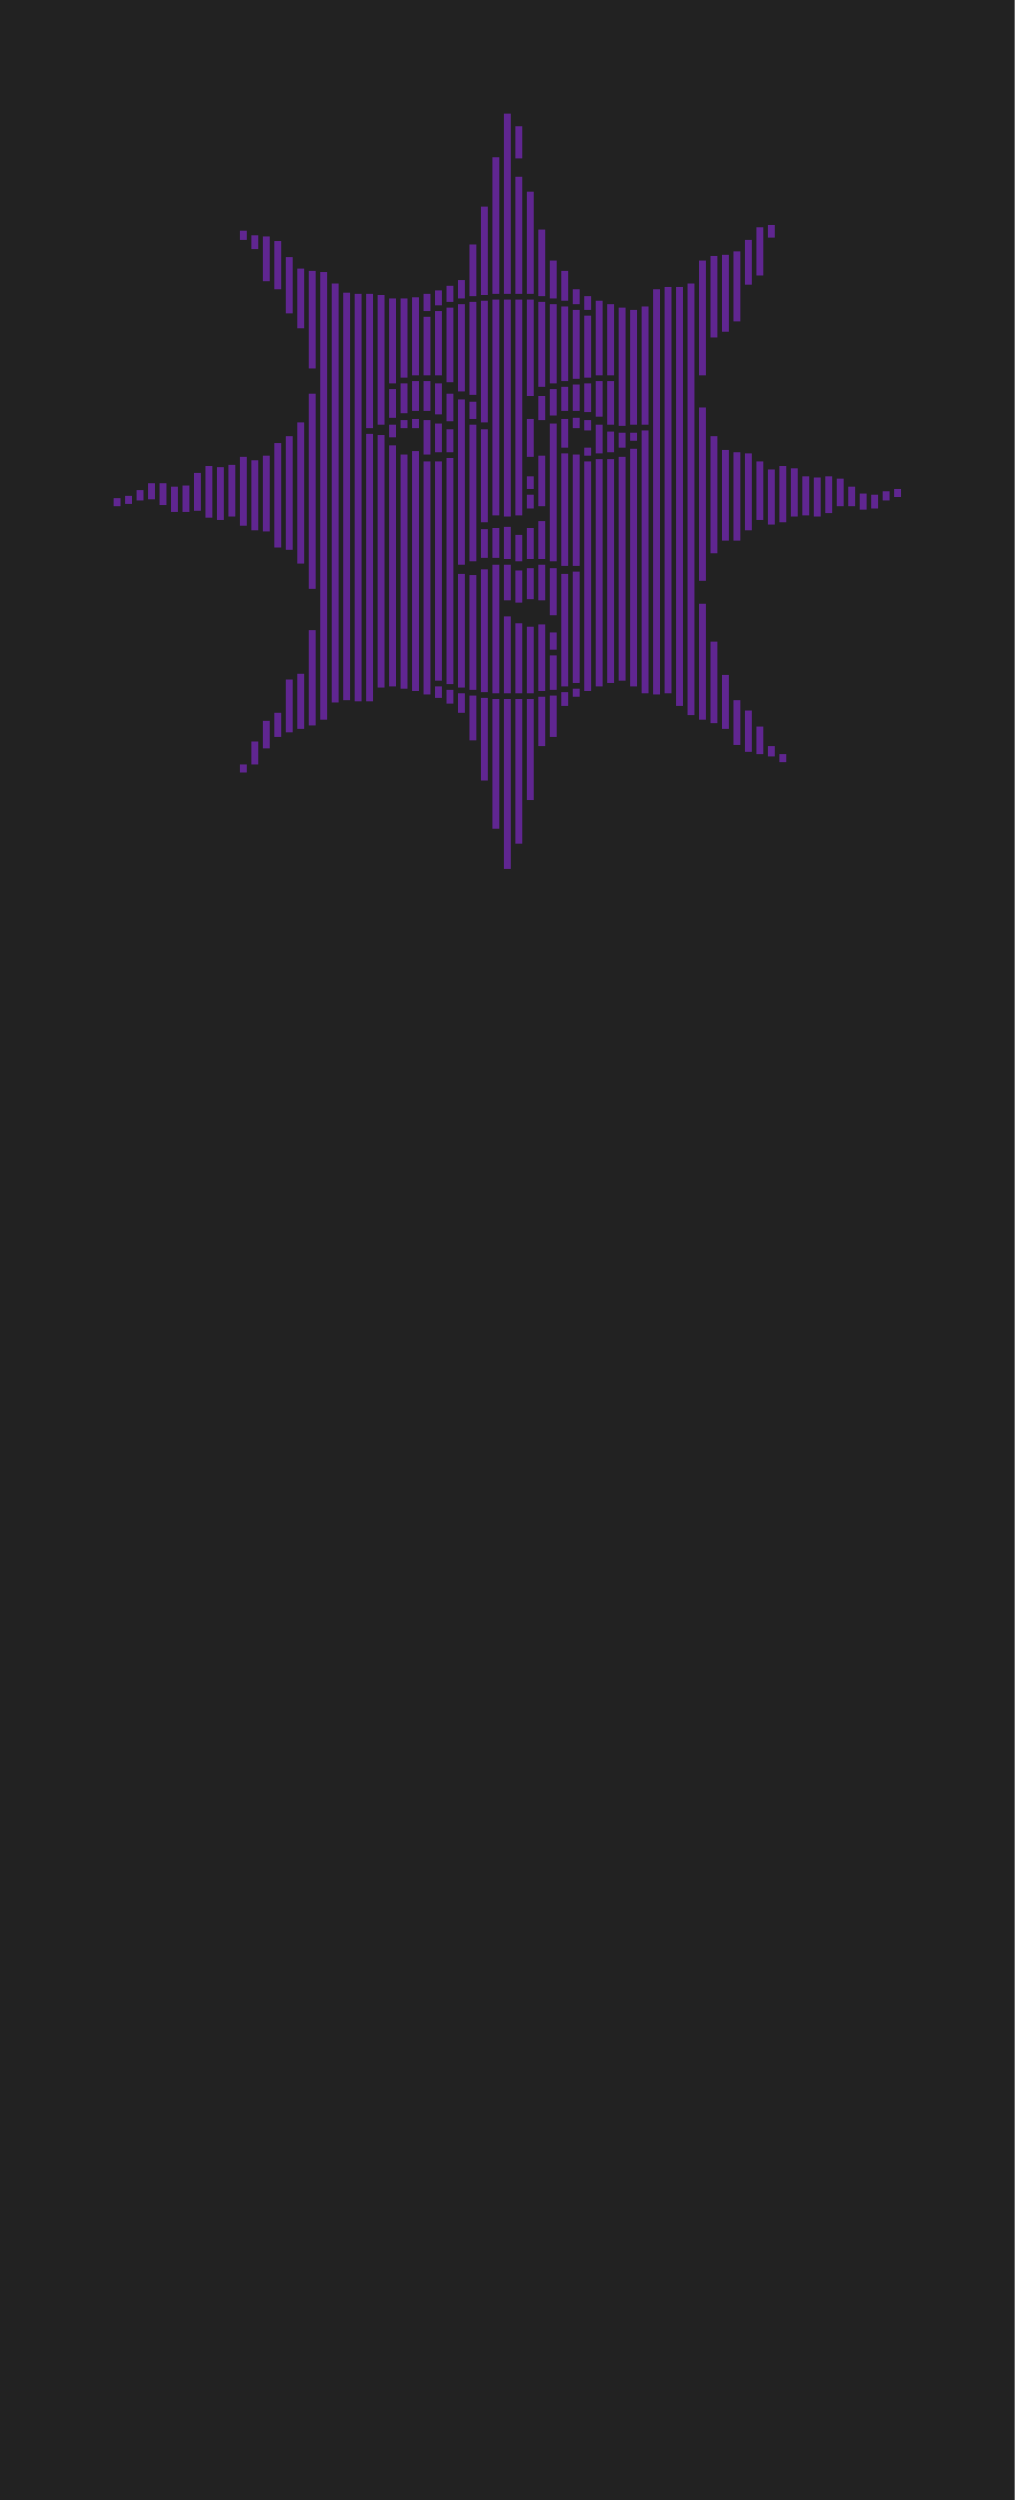
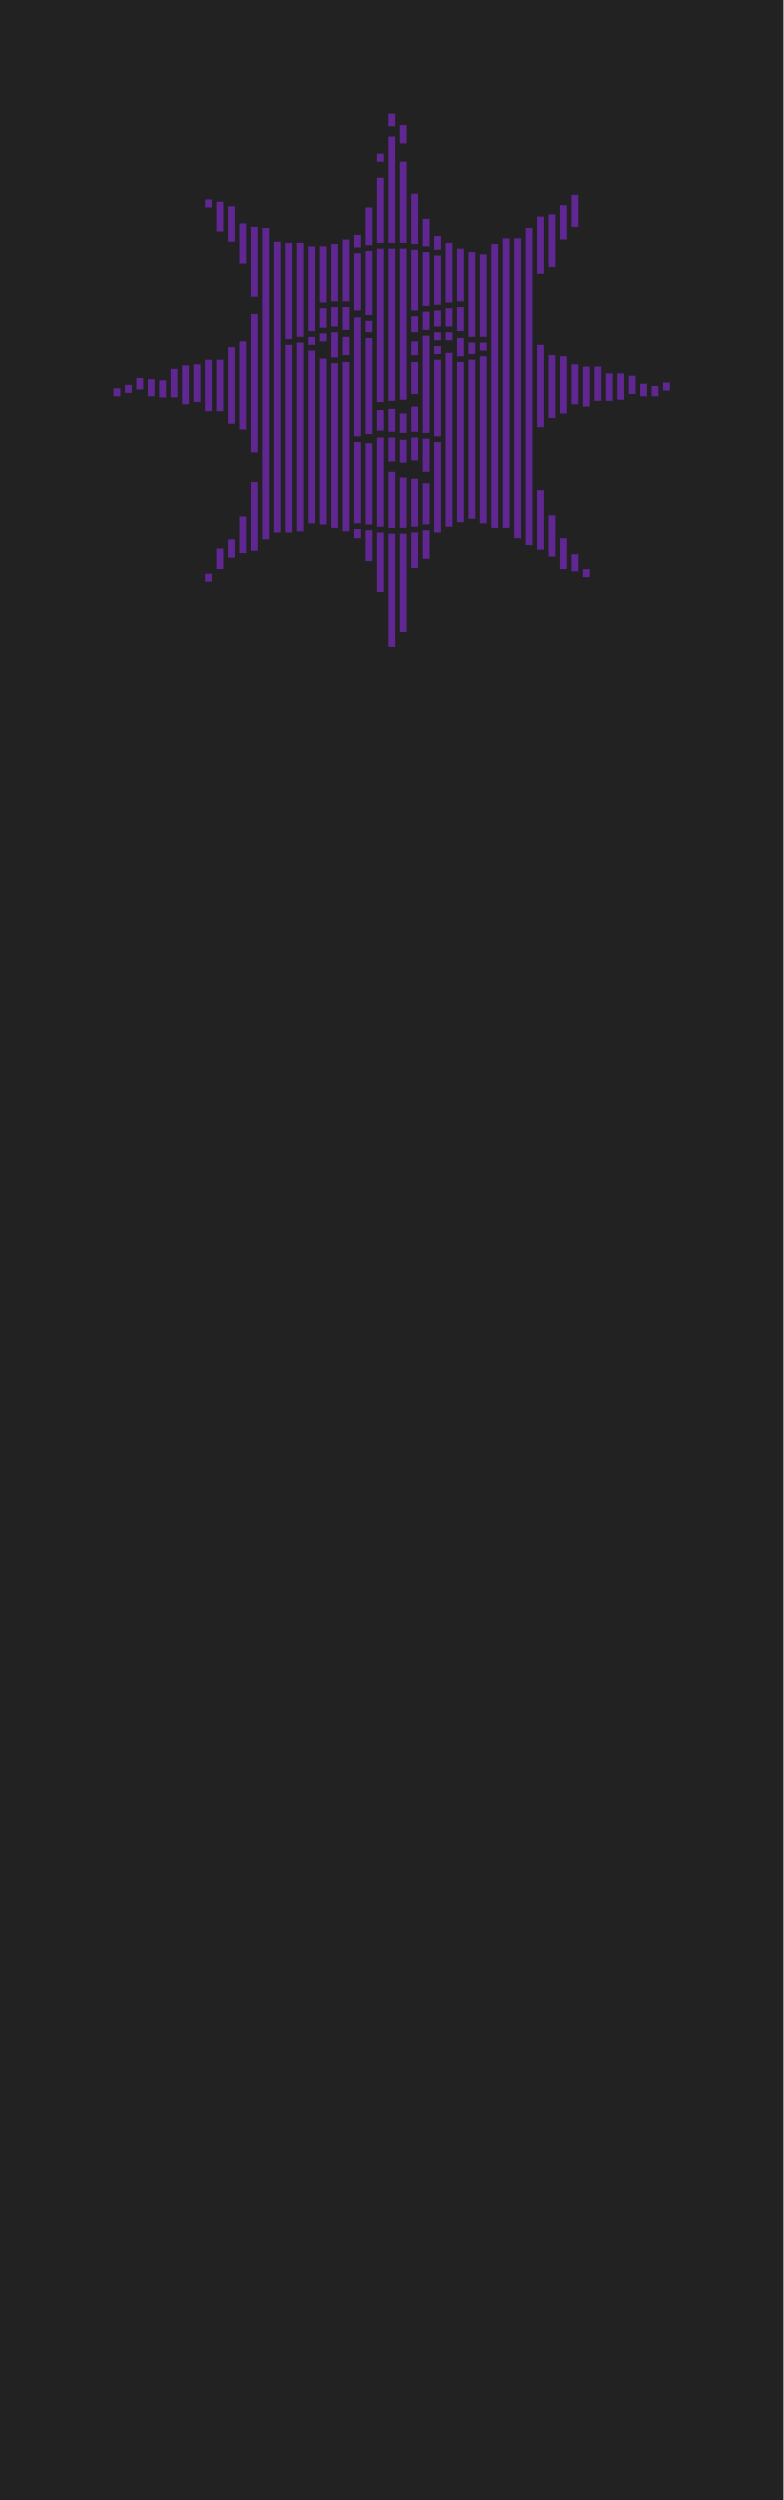
- <svg xmlns="http://www.w3.org/2000/svg" width="4420015.0" height="10890165.0" viewBox="-495007.5 -10405007.5 4420015.0 10890165.0">
+ <svg xmlns="http://www.w3.org/2000/svg" width="3423015.0" height="10923165.0" viewBox="-496507.5 -10436507.5 3423015.0 10923165.0">
  <defs>
    <style type="text/css">
.l74d0 {stroke: rgb(158, 42, 255); fill: rgb(158, 42, 255); fill-opacity: 0.5;}
</style>
  </defs>
-   <rect x="-495007.5" y="-10405007.5" width="4420015.0" height="10890165.0" fill="#222" stroke="none" />
+   <rect x="-496507.5" y="-10436507.5" width="3423015.0" height="10923165.0" fill="#222" stroke="none" />
  <g id="AL_AP_artwork_test" transform="scale(1 -1)">
    <polygon class="l74d0" points="2050.0,9850.0 2080.0,9850.0 2080.0,9880.0 2050.0,9880.0" />
    <polygon class="l74d0" points="2000.0,9850.0 2030.0,9850.0 2030.0,9880.0 2000.0,9880.0" />
    <polygon class="l74d0" points="1950.0,9850.0 1980.0,9850.0 1980.0,9880.0 1950.0,9880.0" />
    <polygon class="l74d0" points="1900.0,9850.0 1930.0,9850.0 1930.0,9880.0 1900.0,9880.0" />
    <polygon class="l74d0" points="1850.0,9850.0 1880.0,9850.0 1880.0,9880.0 1850.0,9880.0" />
    <polygon class="l74d0" points="1800.0,9850.0 1830.0,9850.0 1830.0,9880.0 1800.0,9880.0" />
    <polygon class="l74d0" points="1750.0,9850.0 1780.0,9850.0 1780.0,9880.0 1750.0,9880.0" />
    <polygon class="l74d0" points="1700.0,9850.0 1730.0,9850.0 1730.0,9880.0 1700.0,9880.0" />
    <polygon class="l74d0" points="1650.0,9850.0 1680.0,9850.0 1680.0,9880.0 1650.0,9880.0" />
    <polygon class="l74d0" points="1600.0,9850.0 1630.0,9850.0 1630.0,9880.0 1600.0,9880.0" />
    <polygon class="l74d0" points="1550.0,9850.0 1580.0,9850.0 1580.0,9880.0 1550.0,9880.0" />
    <polygon class="l74d0" points="1500.0,9850.0 1530.0,9850.0 1530.0,9880.0 1500.0,9880.0" />
    <polygon class="l74d0" points="1450.0,9850.0 1480.0,9850.0 1480.0,9880.0 1450.0,9880.0" />
    <polygon class="l74d0" points="1400.0,9850.0 1430.0,9850.0 1430.0,9880.0 1400.0,9880.0" />
    <polygon class="l74d0" points="1350.0,9850.0 1380.0,9850.0 1380.0,9880.0 1350.0,9880.0" />
    <polygon class="l74d0" points="1300.0,9850.0 1330.0,9850.0 1330.0,9880.0 1300.0,9880.0" />
    <polygon class="l74d0" points="1250.0,9850.0 1280.0,9850.0 1280.0,9880.0 1250.0,9880.0" />
    <polygon class="l74d0" points="1200.0,9850.0 1230.0,9850.0 1230.0,9880.0 1200.0,9880.0" />
    <polygon class="l74d0" points="1750.0,9900.0 1780.0,9900.0 1780.0,9930.0 1750.0,9930.0" />
    <polygon class="l74d0" points="1800.0,9900.0 1830.0,9900.0 1830.0,9930.0 1800.0,9930.0" />
    <polygon class="l74d0" points="1850.0,9900.0 1880.0,9900.0 1880.0,9930.0 1850.0,9930.0" />
    <polygon class="l74d0" points="1900.0,9900.0 1930.0,9900.0 1930.0,9930.0 1900.0,9930.0" />
    <polygon class="l74d0" points="1950.0,9900.0 1980.0,9900.0 1980.0,9930.0 1950.0,9930.0" />
    <polygon class="l74d0" points="2000.0,9900.0 2030.0,9900.0 2030.0,9930.0 2000.0,9930.0" />
    <polygon class="l74d0" points="2050.0,9900.0 2080.0,9900.0 2080.0,9930.0 2050.0,9930.0" />
    <polygon class="l74d0" points="2100.0,9900.0 2130.0,9900.0 2130.0,9930.0 2100.0,9930.0" />
    <polygon class="l74d0" points="2150.0,9900.0 2180.0,9900.0 2180.0,9930.0 2150.0,9930.0" />
    <polygon class="l74d0" points="2200.0,9900.0 2230.0,9900.0 2230.0,9930.0 2200.0,9930.0" />
    <polygon class="l74d0" points="1700.0,9900.0 1730.0,9900.0 1730.0,9930.0 1700.0,9930.0" />
    <polygon class="l74d0" points="1650.0,9900.0 1680.0,9900.0 1680.0,9930.0 1650.0,9930.0" />
    <polygon class="l74d0" points="1600.0,9900.0 1630.0,9900.0 1630.0,9930.0 1600.0,9930.0" />
    <polygon class="l74d0" points="1550.0,9900.0 1580.0,9900.0 1580.0,9930.0 1550.0,9930.0" />
    <polygon class="l74d0" points="1500.0,9900.0 1530.0,9900.0 1530.0,9930.0 1500.0,9930.0" />
    <polygon class="l74d0" points="1450.0,9900.0 1480.0,9900.0 1480.0,9930.0 1450.0,9930.0" />
    <polygon class="l74d0" points="1400.0,9900.0 1430.0,9900.0 1430.0,9930.0 1400.0,9930.0" />
    <polygon class="l74d0" points="1350.0,9900.0 1380.0,9900.0 1380.0,9930.0 1350.0,9930.0" />
    <polygon class="l74d0" points="1300.0,9900.0 1330.0,9900.0 1330.0,9930.0 1300.0,9930.0" />
    <polygon class="l74d0" points="1250.0,9900.0 1280.0,9900.0 1280.0,9930.0 1250.0,9930.0" />
    <polygon class="l74d0" points="1200.0,9900.0 1230.0,9900.0 1230.0,9930.0 1200.0,9930.0" />
-     <polygon class="l74d0" points="0.0,8235000.0 0.0,8200000.0 30000.0,8200000.0 30000.0,8235000.0" />
-     <polygon class="l74d0" points="50000.0,8245000.0 50000.0,8210000.0 80000.0,8210000.0 80000.0,8245000.0" />
-     <polygon class="l74d0" points="100000.0,8270000.0 100000.0,8225000.0 130000.0,8225000.0 130000.0,8270000.0" />
-     <polygon class="l74d0" points="150000.0,8300000.0 150000.0,8230000.0 180000.0,8230000.0 180000.0,8300000.0" />
-     <polygon class="l74d0" points="200000.0,8300000.0 200000.0,8205000.0 230000.0,8205000.0 230000.0,8300000.0" />
-     <polygon class="l74d0" points="250000.0,8285000.0 250000.0,8175000.0 280000.0,8175000.0 280000.0,8285000.0" />
-     <polygon class="l74d0" points="300000.0,8290000.0 300000.0,8175000.0 330000.0,8175000.0 330000.0,8290000.0" />
-     <polygon class="l74d0" points="350000.0,8345000.0 350000.0,8180000.0 380000.0,8180000.0 380000.0,8345000.0" />
-     <polygon class="l74d0" points="400000.0,8375000.0 400000.0,8150000.0 430000.0,8150000.0 430000.0,8375000.0" />
-     <polygon class="l74d0" points="450000.0,8370000.0 450000.0,8140000.0 480000.0,8140000.0 480000.0,8370000.0" />
-     <polygon class="l74d0" points="500000.0,8380000.0 500000.0,8155000.0 530000.0,8155000.0 530000.0,8380000.0" />
-     <polygon class="l74d0" points="550000.0,9400000.0 550000.0,9360000.0 580000.0,9360000.0 580000.0,9400000.0" />
-     <polygon class="l74d0" points="550000.0,8415000.0 550000.0,8115000.0 580000.0,8115000.0 580000.0,8415000.0" />
-     <polygon class="l74d0" points="550000.0,7075000.0 550000.0,7040000.0 580000.0,7040000.0 580000.0,7075000.0" />
-     <polygon class="l74d0" points="600000.0,9380000.0 600000.0,9320000.0 630000.0,9320000.0 630000.0,9380000.0" />
-     <polygon class="l74d0" points="600000.0,8400000.0 600000.0,8095000.0 630000.0,8095000.0 630000.0,8400000.0" />
-     <polygon class="l74d0" points="600000.0,7175000.0 600000.0,7075000.0 630000.0,7075000.0 630000.0,7175000.0" />
-     <polygon class="l74d0" points="650000.0,9375000.0 650000.0,9180000.0 680000.0,9180000.0 680000.0,9375000.0" />
-     <polygon class="l74d0" points="650000.0,8420000.0 650000.0,8090000.0 680000.0,8090000.0 680000.0,8420000.0" />
-     <polygon class="l74d0" points="650000.0,7265000.0 650000.0,7145000.0 680000.0,7145000.0 680000.0,7265000.0" />
-     <polygon class="l74d0" points="700000.0,9355000.0 700000.0,9145000.0 730000.0,9145000.0 730000.0,9355000.0" />
-     <polygon class="l74d0" points="700000.0,8475000.0 700000.0,8020000.0 730000.0,8020000.0 730000.0,8475000.0" />
-     <polygon class="l74d0" points="700000.0,7300000.0 700000.0,7195000.0 730000.0,7195000.0 730000.0,7300000.0" />
-     <polygon class="l74d0" points="750000.0,9285000.0 750000.0,9040000.0 780000.0,9040000.0 780000.0,9285000.0" />
-     <polygon class="l74d0" points="750000.0,8505000.0 750000.0,8010000.0 780000.0,8010000.0 780000.0,8505000.0" />
-     <polygon class="l74d0" points="750000.0,7445000.0 750000.0,7215000.0 780000.0,7215000.0 780000.0,7445000.0" />
-     <polygon class="l74d0" points="800000.0,9235000.0 800000.0,8975000.0 830000.0,8975000.0 830000.0,9235000.0" />
-     <polygon class="l74d0" points="800000.0,8565000.0 800000.0,7950000.0 830000.0,7950000.0 830000.0,8565000.0" />
-     <polygon class="l74d0" points="800000.0,7470000.0 800000.0,7230000.0 830000.0,7230000.0 830000.0,7470000.0" />
-     <polygon class="l74d0" points="850000.0,9225000.0 850000.0,8800000.0 880000.0,8800000.0 880000.0,9225000.0" />
-     <polygon class="l74d0" points="850000.0,8690000.0 850000.0,7840000.0 880000.0,7840000.0 880000.0,8690000.0" />
-     <polygon class="l74d0" points="850000.0,7660000.0 850000.0,7245000.0 880000.0,7245000.0 880000.0,7660000.0" />
-     <polygon class="l74d0" points="900000.0,9220000.0 900000.0,7270000.0 930000.0,7270000.0 930000.0,9220000.0" />
-     <polygon class="l74d0" points="950000.0,9170000.0 950000.0,7345000.0 980000.0,7345000.0 980000.0,9170000.0" />
-     <polygon class="l74d0" points="1000000.0,9130000.0 1000000.0,7355000.0 1030000.0,7355000.0 1030000.0,9130000.0" />
-     <polygon class="l74d0" points="1050000.0,9125000.0 1050000.0,7350000.0 1080000.0,7350000.0 1080000.0,9125000.0" />
-     <polygon class="l74d0" points="1100000.0,9125000.0 1100000.0,8540000.0 1130000.0,8540000.0 1130000.0,9125000.0" />
-     <polygon class="l74d0" points="1100000.0,8515000.0 1100000.0,7350000.0 1130000.0,7350000.0 1130000.0,8515000.0" />
-     <polygon class="l74d0" points="1150000.0,9120000.0 1150000.0,8555000.0 1180000.0,8555000.0 1180000.0,9120000.0" />
-     <polygon class="l74d0" points="1150000.0,8510000.0 1150000.0,7410000.0 1180000.0,7410000.0 1180000.0,8510000.0" />
-     <polygon class="l74d0" points="1200000.0,9105000.0 1200000.0,8735000.0 1230000.0,8735000.0 1230000.0,9105000.0" />
-     <polygon class="l74d0" points="1200000.0,8710000.0 1200000.0,8585000.0 1230000.0,8585000.0 1230000.0,8710000.0" />
-     <polygon class="l74d0" points="1200000.0,8555000.0 1200000.0,8500000.0 1230000.0,8500000.0 1230000.0,8555000.0" />
-     <polygon class="l74d0" points="1200000.0,8465000.0 1200000.0,7415000.0 1230000.0,7415000.0 1230000.0,8465000.0" />
-     <polygon class="l74d0" points="1250000.0,9105000.0 1250000.0,8760000.0 1280000.0,8760000.0 1280000.0,9105000.0" />
-     <polygon class="l74d0" points="1250000.0,8735000.0 1250000.0,8605000.0 1280000.0,8605000.0 1280000.0,8735000.0" />
-     <polygon class="l74d0" points="1250000.0,8575000.0 1250000.0,8540000.0 1280000.0,8540000.0 1280000.0,8575000.0" />
-     <polygon class="l74d0" points="1250000.0,8425000.0 1250000.0,7405000.0 1280000.0,7405000.0 1280000.0,8425000.0" />
-     <polygon class="l74d0" points="1300000.0,9110000.0 1300000.0,8770000.0 1330000.0,8770000.0 1330000.0,9110000.0" />
-     <polygon class="l74d0" points="1300000.0,8745000.0 1300000.0,8615000.0 1330000.0,8615000.0 1330000.0,8745000.0" />
-     <polygon class="l74d0" points="1300000.0,8580000.0 1300000.0,8540000.0 1330000.0,8540000.0 1330000.0,8580000.0" />
-     <polygon class="l74d0" points="1300000.0,8440000.0 1300000.0,7395000.0 1330000.0,7395000.0 1330000.0,8440000.0" />
-     <polygon class="l74d0" points="1350000.0,9125000.0 1350000.0,9050000.0 1380000.0,9050000.0 1380000.0,9125000.0" />
-     <polygon class="l74d0" points="1350000.0,9025000.0 1350000.0,8770000.0 1380000.0,8770000.0 1380000.0,9025000.0" />
-     <polygon class="l74d0" points="1350000.0,8745000.0 1350000.0,8615000.0 1380000.0,8615000.0 1380000.0,8745000.0" />
-     <polygon class="l74d0" points="1350000.0,8575000.0 1350000.0,8425000.0 1380000.0,8425000.0 1380000.0,8575000.0" />
-     <polygon class="l74d0" points="1350000.0,8395000.0 1350000.0,7380000.0 1380000.0,7380000.0 1380000.0,8395000.0" />
-     <polygon class="l74d0" points="1400000.0,9140000.0 1400000.0,9075000.0 1430000.0,9075000.0 1430000.0,9140000.0" />
-     <polygon class="l74d0" points="1400000.0,9050000.0 1400000.0,8770000.0 1430000.0,8770000.0 1430000.0,9050000.0" />
-     <polygon class="l74d0" points="1400000.0,8735000.0 1400000.0,8600000.0 1430000.0,8600000.0 1430000.0,8735000.0" />
-     <polygon class="l74d0" points="1400000.0,8560000.0 1400000.0,8435000.0 1430000.0,8435000.0 1430000.0,8560000.0" />
-     <polygon class="l74d0" points="1400000.0,8395000.0 1400000.0,7440000.0 1430000.0,7440000.0 1430000.0,8395000.0" />
-     <polygon class="l74d0" points="1400000.0,7415000.0 1400000.0,7365000.0 1430000.0,7365000.0 1430000.0,7415000.0" />
-     <polygon class="l74d0" points="1450000.0,9160000.0 1450000.0,9090000.0 1480000.0,9090000.0 1480000.0,9160000.0" />
-     <polygon class="l74d0" points="1450000.0,9065000.0 1450000.0,8740000.0 1480000.0,8740000.0 1480000.0,9065000.0" />
-     <polygon class="l74d0" points="1450000.0,8690000.0 1450000.0,8570000.0 1480000.0,8570000.0 1480000.0,8690000.0" />
-     <polygon class="l74d0" points="1450000.0,8535000.0 1450000.0,8435000.0 1480000.0,8435000.0 1480000.0,8535000.0" />
-     <polygon class="l74d0" points="1450000.0,8410000.0 1450000.0,7425000.0 1480000.0,7425000.0 1480000.0,8410000.0" />
-     <polygon class="l74d0" points="1450000.0,7400000.0 1450000.0,7340000.0 1480000.0,7340000.0 1480000.0,7400000.0" />
-     <polygon class="l74d0" points="1500000.0,9185000.0 1500000.0,9105000.0 1530000.0,9105000.0 1530000.0,9185000.0" />
-     <polygon class="l74d0" points="1500000.0,9080000.0 1500000.0,8700000.0 1530000.0,8700000.0 1530000.0,9080000.0" />
-     <polygon class="l74d0" points="1500000.0,8665000.0 1500000.0,7945000.0 1530000.0,7945000.0 1530000.0,8665000.0" />
-     <polygon class="l74d0" points="1500000.0,7905000.0 1500000.0,7410000.0 1530000.0,7410000.0 1530000.0,7905000.0" />
-     <polygon class="l74d0" points="1500000.0,7385000.0 1500000.0,7300000.0 1530000.0,7300000.0 1530000.0,7385000.0" />
-     <polygon class="l74d0" points="1550000.0,9340000.0 1550000.0,9115000.0 1580000.0,9115000.0 1580000.0,9340000.0" />
-     <polygon class="l74d0" points="1550000.0,9090000.0 1550000.0,8685000.0 1580000.0,8685000.0 1580000.0,9090000.0" />
-     <polygon class="l74d0" points="1550000.0,8655000.0 1550000.0,8580000.0 1580000.0,8580000.0 1580000.0,8655000.0" />
-     <polygon class="l74d0" points="1550000.0,8555000.0 1550000.0,7960000.0 1580000.0,7960000.0 1580000.0,8555000.0" />
-     <polygon class="l74d0" points="1550000.0,7900000.0 1550000.0,7400000.0 1580000.0,7400000.0 1580000.0,7900000.0" />
-     <polygon class="l74d0" points="1550000.0,7375000.0 1550000.0,7180000.0 1580000.0,7180000.0 1580000.0,7375000.0" />
-     <polygon class="l74d0" points="1600000.0,9505000.0 1600000.0,9120000.0 1630000.0,9120000.0 1630000.0,9505000.0" />
-     <polygon class="l74d0" points="1600000.0,9095000.0 1600000.0,8565000.0 1630000.0,8565000.0 1630000.0,9095000.0" />
-     <polygon class="l74d0" points="1600000.0,8535000.0 1600000.0,8130000.0 1630000.0,8130000.0 1630000.0,8535000.0" />
-     <polygon class="l74d0" points="1600000.0,8100000.0 1600000.0,7975000.0 1630000.0,7975000.0 1630000.0,8100000.0" />
-     <polygon class="l74d0" points="1600000.0,7925000.0 1600000.0,7390000.0 1630000.0,7390000.0 1630000.0,7925000.0" />
-     <polygon class="l74d0" points="1600000.0,7365000.0 1600000.0,7005000.0 1630000.0,7005000.0 1630000.0,7365000.0" />
-     <polygon class="l74d0" points="1650000.0,9720000.0 1650000.0,9125000.0 1680000.0,9125000.0 1680000.0,9720000.0" />
-     <polygon class="l74d0" points="1650000.0,9100000.0 1650000.0,8160000.0 1680000.0,8160000.0 1680000.0,9100000.0" />
-     <polygon class="l74d0" points="1650000.0,8105000.0 1650000.0,7975000.0 1680000.0,7975000.0 1680000.0,8105000.0" />
-     <polygon class="l74d0" points="1650000.0,7945000.0 1650000.0,7385000.0 1680000.0,7385000.0 1680000.0,7945000.0" />
-     <polygon class="l74d0" points="1650000.0,7360000.0 1650000.0,6795000.0 1680000.0,6795000.0 1680000.0,7360000.0" />
-     <polygon class="l74d0" points="1700000.0,9910000.0 1700000.0,9125000.0 1730000.0,9125000.0 1730000.0,9910000.0" />
-     <polygon class="l74d0" points="1700000.0,9100000.0 1700000.0,8155000.0 1730000.0,8155000.0 1730000.0,9100000.0" />
-     <polygon class="l74d0" points="1700000.0,8110000.0 1700000.0,7970000.0 1730000.0,7970000.0 1730000.0,8110000.0" />
-     <polygon class="l74d0" points="1700000.0,7945000.0 1700000.0,7790000.0 1730000.0,7790000.0 1730000.0,7945000.0" />
-     <polygon class="l74d0" points="1700000.0,7720000.0 1700000.0,7385000.0 1730000.0,7385000.0 1730000.0,7720000.0" />
-     <polygon class="l74d0" points="1700000.0,7360000.0 1700000.0,6620000.0 1730000.0,6620000.0 1730000.0,7360000.0" />
-     <polygon class="l74d0" points="1750000.0,9855000.0 1750000.0,9715000.0 1780000.0,9715000.0 1780000.0,9855000.0" />
-     <polygon class="l74d0" points="1750000.0,9635000.0 1750000.0,9125000.0 1780000.0,9125000.0 1780000.0,9635000.0" />
-     <polygon class="l74d0" points="1750000.0,9100000.0 1750000.0,8160000.0 1780000.0,8160000.0 1780000.0,9100000.0" />
-     <polygon class="l74d0" points="1750000.0,8075000.0 1750000.0,7960000.0 1780000.0,7960000.0 1780000.0,8075000.0" />
-     <polygon class="l74d0" points="1750000.0,7920000.0 1750000.0,7780000.0 1780000.0,7780000.0 1780000.0,7920000.0" />
-     <polygon class="l74d0" points="1750000.0,7690000.0 1750000.0,7385000.0 1780000.0,7385000.0 1780000.0,7690000.0" />
-     <polygon class="l74d0" points="1750000.0,7360000.0 1750000.0,6730000.0 1780000.0,6730000.0 1780000.0,7360000.0" />
-     <polygon class="l74d0" points="1800000.0,9570000.0 1800000.0,9125000.0 1830000.0,9125000.0 1830000.0,9570000.0" />
-     <polygon class="l74d0" points="1800000.0,9100000.0 1800000.0,8680000.0 1830000.0,8680000.0 1830000.0,9100000.0" />
-     <polygon class="l74d0" points="1800000.0,8580000.0 1800000.0,8415000.0 1830000.0,8415000.0 1830000.0,8580000.0" />
-     <polygon class="l74d0" points="1800000.0,8330000.0 1800000.0,8275000.0 1830000.0,8275000.0 1830000.0,8330000.0" />
-     <polygon class="l74d0" points="1800000.0,8250000.0 1800000.0,8190000.0 1830000.0,8190000.0 1830000.0,8250000.0" />
-     <polygon class="l74d0" points="1800000.0,8105000.0 1800000.0,7970000.0 1830000.0,7970000.0 1830000.0,8105000.0" />
-     <polygon class="l74d0" points="1800000.0,7930000.0 1800000.0,7795000.0 1830000.0,7795000.0 1830000.0,7930000.0" />
-     <polygon class="l74d0" points="1800000.0,7675000.0 1800000.0,7385000.0 1830000.0,7385000.0 1830000.0,7675000.0" />
-     <polygon class="l74d0" points="1800000.0,7360000.0 1800000.0,6920000.0 1830000.0,6920000.0 1830000.0,7360000.0" />
-     <polygon class="l74d0" points="1850000.0,9405000.0 1850000.0,9115000.0 1880000.0,9115000.0 1880000.0,9405000.0" />
-     <polygon class="l74d0" points="1850000.0,9090000.0 1850000.0,8720000.0 1880000.0,8720000.0 1880000.0,9090000.0" />
-     <polygon class="l74d0" points="1850000.0,8680000.0 1850000.0,8575000.0 1880000.0,8575000.0 1880000.0,8680000.0" />
-     <polygon class="l74d0" points="1850000.0,8420000.0 1850000.0,8200000.0 1880000.0,8200000.0 1880000.0,8420000.0" />
-     <polygon class="l74d0" points="1850000.0,8135000.0 1850000.0,7970000.0 1880000.0,7970000.0 1880000.0,8135000.0" />
-     <polygon class="l74d0" points="1850000.0,7945000.0 1850000.0,7790000.0 1880000.0,7790000.0 1880000.0,7945000.0" />
-     <polygon class="l74d0" points="1850000.0,7685000.0 1850000.0,7395000.0 1880000.0,7395000.0 1880000.0,7685000.0" />
-     <polygon class="l74d0" points="1850000.0,7370000.0 1850000.0,7155000.0 1880000.0,7155000.0 1880000.0,7370000.0" />
-     <polygon class="l74d0" points="1900000.0,9270000.0 1900000.0,9105000.0 1930000.0,9105000.0 1930000.0,9270000.0" />
-     <polygon class="l74d0" points="1900000.0,9080000.0 1900000.0,8735000.0 1930000.0,8735000.0 1930000.0,9080000.0" />
-     <polygon class="l74d0" points="1900000.0,8710000.0 1900000.0,8595000.0 1930000.0,8595000.0 1930000.0,8710000.0" />
-     <polygon class="l74d0" points="1900000.0,8560000.0 1900000.0,7960000.0 1930000.0,7960000.0 1930000.0,8560000.0" />
-     <polygon class="l74d0" points="1900000.0,7930000.0 1900000.0,7725000.0 1930000.0,7725000.0 1930000.0,7930000.0" />
-     <polygon class="l74d0" points="1900000.0,7650000.0 1900000.0,7575000.0 1930000.0,7575000.0 1930000.0,7650000.0" />
-     <polygon class="l74d0" points="1900000.0,7550000.0 1900000.0,7400000.0 1930000.0,7400000.0 1930000.0,7550000.0" />
-     <polygon class="l74d0" points="1900000.0,7375000.0 1900000.0,7195000.0 1930000.0,7195000.0 1930000.0,7375000.0" />
-     <polygon class="l74d0" points="1950000.0,9225000.0 1950000.0,9095000.0 1980000.0,9095000.0 1980000.0,9225000.0" />
-     <polygon class="l74d0" points="1950000.0,9070000.0 1950000.0,8745000.0 1980000.0,8745000.0 1980000.0,9070000.0" />
-     <polygon class="l74d0" points="1950000.0,8720000.0 1950000.0,8615000.0 1980000.0,8615000.0 1980000.0,8720000.0" />
-     <polygon class="l74d0" points="1950000.0,8580000.0 1950000.0,8455000.0 1980000.0,8455000.0 1980000.0,8580000.0" />
-     <polygon class="l74d0" points="1950000.0,8430000.0 1950000.0,7940000.0 1980000.0,7940000.0 1980000.0,8430000.0" />
-     <polygon class="l74d0" points="1950000.0,7905000.0 1950000.0,7415000.0 1980000.0,7415000.0 1980000.0,7905000.0" />
-     <polygon class="l74d0" points="1950000.0,7390000.0 1950000.0,7330000.0 1980000.0,7330000.0 1980000.0,7390000.0" />
-     <polygon class="l74d0" points="2000000.0,9145000.0 2000000.0,9080000.0 2030000.0,9080000.0 2030000.0,9145000.0" />
-     <polygon class="l74d0" points="2000000.0,9055000.0 2000000.0,8755000.0 2030000.0,8755000.0 2030000.0,9055000.0" />
-     <polygon class="l74d0" points="2000000.0,8730000.0 2000000.0,8615000.0 2030000.0,8615000.0 2030000.0,8730000.0" />
-     <polygon class="l74d0" points="2000000.0,8585000.0 2000000.0,8540000.0 2030000.0,8540000.0 2030000.0,8585000.0" />
-     <polygon class="l74d0" points="2000000.0,8425000.0 2000000.0,7940000.0 2030000.0,7940000.0 2030000.0,8425000.0" />
-     <polygon class="l74d0" points="2000000.0,7915000.0 2000000.0,7430000.0 2030000.0,7430000.0 2030000.0,7915000.0" />
-     <polygon class="l74d0" points="2000000.0,7405000.0 2000000.0,7370000.0 2030000.0,7370000.0 2030000.0,7405000.0" />
-     <polygon class="l74d0" points="2050000.0,9115000.0 2050000.0,9055000.0 2080000.0,9055000.0 2080000.0,9115000.0" />
-     <polygon class="l74d0" points="2050000.0,9030000.0 2050000.0,8760000.0 2080000.0,8760000.0 2080000.0,9030000.0" />
-     <polygon class="l74d0" points="2050000.0,8735000.0 2050000.0,8610000.0 2080000.0,8610000.0 2080000.0,8735000.0" />
-     <polygon class="l74d0" points="2050000.0,8575000.0 2050000.0,8530000.0 2080000.0,8530000.0 2080000.0,8575000.0" />
-     <polygon class="l74d0" points="2050000.0,8455000.0 2050000.0,8420000.0 2080000.0,8420000.0 2080000.0,8455000.0" />
-     <polygon class="l74d0" points="2050000.0,8395000.0 2050000.0,7395000.0 2080000.0,7395000.0 2080000.0,8395000.0" />
-     <polygon class="l74d0" points="2100000.0,9095000.0 2100000.0,8770000.0 2130000.0,8770000.0 2130000.0,9095000.0" />
-     <polygon class="l74d0" points="2100000.0,8745000.0 2100000.0,8590000.0 2130000.0,8590000.0 2130000.0,8745000.0" />
-     <polygon class="l74d0" points="2100000.0,8555000.0 2100000.0,8430000.0 2130000.0,8430000.0 2130000.0,8555000.0" />
-     <polygon class="l74d0" points="2100000.0,8405000.0 2100000.0,7415000.0 2130000.0,7415000.0 2130000.0,8405000.0" />
-     <polygon class="l74d0" points="2150000.0,9080000.0 2150000.0,8770000.0 2180000.0,8770000.0 2180000.0,9080000.0" />
-     <polygon class="l74d0" points="2150000.0,8745000.0 2150000.0,8555000.0 2180000.0,8555000.0 2180000.0,8745000.0" />
-     <polygon class="l74d0" points="2150000.0,8525000.0 2150000.0,8435000.0 2180000.0,8435000.0 2180000.0,8525000.0" />
-     <polygon class="l74d0" points="2150000.0,8405000.0 2150000.0,7430000.0 2180000.0,7430000.0 2180000.0,8405000.0" />
-     <polygon class="l74d0" points="2200000.0,9065000.0 2200000.0,8550000.0 2230000.0,8550000.0 2230000.0,9065000.0" />
-     <polygon class="l74d0" points="2200000.0,8520000.0 2200000.0,8455000.0 2230000.0,8455000.0 2230000.0,8520000.0" />
-     <polygon class="l74d0" points="2200000.0,8415000.0 2200000.0,7440000.0 2230000.0,7440000.0 2230000.0,8415000.0" />
-     <polygon class="l74d0" points="2250000.0,9055000.0 2250000.0,8555000.0 2280000.0,8555000.0 2280000.0,9055000.0" />
-     <polygon class="l74d0" points="2250000.0,8520000.0 2250000.0,8485000.0 2280000.0,8485000.0 2280000.0,8520000.0" />
-     <polygon class="l74d0" points="2250000.0,8450000.0 2250000.0,7415000.0 2280000.0,7415000.0 2280000.0,8450000.0" />
-     <polygon class="l74d0" points="2300000.0,9070000.0 2300000.0,8555000.0 2330000.0,8555000.0 2330000.0,9070000.0" />
-     <polygon class="l74d0" points="2300000.0,8530000.0 2300000.0,7385000.0 2330000.0,7385000.0 2330000.0,8530000.0" />
-     <polygon class="l74d0" points="2350000.0,9145000.0 2350000.0,7380000.0 2380000.0,7380000.0 2380000.0,9145000.0" />
-     <polygon class="l74d0" points="2400000.0,9155000.0 2400000.0,7385000.0 2430000.0,7385000.0 2430000.0,9155000.0" />
-     <polygon class="l74d0" points="2450000.0,9155000.0 2450000.0,7330000.0 2480000.0,7330000.0 2480000.0,9155000.0" />
-     <polygon class="l74d0" points="2500000.0,9170000.0 2500000.0,7290000.0 2530000.0,7290000.0 2530000.0,9170000.0" />
-     <polygon class="l74d0" points="2550000.0,9270000.0 2550000.0,8770000.0 2580000.0,8770000.0 2580000.0,9270000.0" />
-     <polygon class="l74d0" points="2550000.0,8630000.0 2550000.0,7875000.0 2580000.0,7875000.0 2580000.0,8630000.0" />
-     <polygon class="l74d0" points="2550000.0,7775000.0 2550000.0,7270000.0 2580000.0,7270000.0 2580000.0,7775000.0" />
-     <polygon class="l74d0" points="2600000.0,9290000.0 2600000.0,8935000.0 2630000.0,8935000.0 2630000.0,9290000.0" />
-     <polygon class="l74d0" points="2600000.0,8505000.0 2600000.0,7995000.0 2630000.0,7995000.0 2630000.0,8505000.0" />
-     <polygon class="l74d0" points="2600000.0,7610000.0 2600000.0,7255000.0 2630000.0,7255000.0 2630000.0,7610000.0" />
-     <polygon class="l74d0" points="2650000.0,9295000.0 2650000.0,8960000.0 2680000.0,8960000.0 2680000.0,9295000.0" />
-     <polygon class="l74d0" points="2650000.0,8445000.0 2650000.0,8050000.0 2680000.0,8050000.0 2680000.0,8445000.0" />
-     <polygon class="l74d0" points="2650000.0,7465000.0 2650000.0,7230000.0 2680000.0,7230000.0 2680000.0,7465000.0" />
-     <polygon class="l74d0" points="2700000.0,9310000.0 2700000.0,9005000.0 2730000.0,9005000.0 2730000.0,9310000.0" />
-     <polygon class="l74d0" points="2700000.0,8435000.0 2700000.0,8050000.0 2730000.0,8050000.0 2730000.0,8435000.0" />
-     <polygon class="l74d0" points="2700000.0,7355000.0 2700000.0,7160000.0 2730000.0,7160000.0 2730000.0,7355000.0" />
-     <polygon class="l74d0" points="2750000.0,9360000.0 2750000.0,9165000.0 2780000.0,9165000.0 2780000.0,9360000.0" />
-     <polygon class="l74d0" points="2750000.0,8430000.0 2750000.0,8095000.0 2780000.0,8095000.0 2780000.0,8430000.0" />
-     <polygon class="l74d0" points="2750000.0,7310000.0 2750000.0,7130000.0 2780000.0,7130000.0 2780000.0,7310000.0" />
-     <polygon class="l74d0" points="2800000.0,9415000.0 2800000.0,9205000.0 2830000.0,9205000.0 2830000.0,9415000.0" />
-     <polygon class="l74d0" points="2800000.0,8395000.0 2800000.0,8140000.0 2830000.0,8140000.0 2830000.0,8395000.0" />
-     <polygon class="l74d0" points="2800000.0,7240000.0 2800000.0,7120000.0 2830000.0,7120000.0 2830000.0,7240000.0" />
-     <polygon class="l74d0" points="2850000.0,9425000.0 2850000.0,9370000.0 2880000.0,9370000.0 2880000.0,9425000.0" />
-     <polygon class="l74d0" points="2850000.0,8360000.0 2850000.0,8120000.0 2880000.0,8120000.0 2880000.0,8360000.0" />
-     <polygon class="l74d0" points="2850000.0,7155000.0 2850000.0,7110000.0 2880000.0,7110000.0 2880000.0,7155000.0" />
-     <polygon class="l74d0" points="2900000.0,8375000.0 2900000.0,8130000.0 2930000.0,8130000.0 2930000.0,8375000.0" />
-     <polygon class="l74d0" points="2900000.0,7120000.0 2900000.0,7085000.0 2930000.0,7085000.0 2930000.0,7120000.0" />
-     <polygon class="l74d0" points="2950000.0,8365000.0 2950000.0,8155000.0 2980000.0,8155000.0 2980000.0,8365000.0" />
-     <polygon class="l74d0" points="3000000.0,8330000.0 3000000.0,8160000.0 3030000.0,8160000.0 3030000.0,8330000.0" />
-     <polygon class="l74d0" points="3050000.0,8325000.0 3050000.0,8155000.0 3080000.0,8155000.0 3080000.0,8325000.0" />
-     <polygon class="l74d0" points="3100000.0,8330000.0 3100000.0,8170000.0 3130000.0,8170000.0 3130000.0,8330000.0" />
-     <polygon class="l74d0" points="3150000.0,8320000.0 3150000.0,8200000.0 3180000.0,8200000.0 3180000.0,8320000.0" />
-     <polygon class="l74d0" points="3200000.0,8285000.0 3200000.0,8200000.0 3230000.0,8200000.0 3230000.0,8285000.0" />
-     <polygon class="l74d0" points="3250000.0,8255000.0 3250000.0,8185000.0 3280000.0,8185000.0 3280000.0,8255000.0" />
-     <polygon class="l74d0" points="3300000.0,8250000.0 3300000.0,8190000.0 3330000.0,8190000.0 3330000.0,8250000.0" />
-     <polygon class="l74d0" points="3350000.0,8265000.0 3350000.0,8225000.0 3380000.0,8225000.0 3380000.0,8265000.0" />
-     <polygon class="l74d0" points="3400000.0,8275000.0 3400000.0,8240000.0 3430000.0,8240000.0 3430000.0,8275000.0" />
+     <polygon class="l74d0" points="0.0,8740000.0 0.0,8705000.0 30000.0,8705000.0 30000.0,8740000.0" />
+     <polygon class="l74d0" points="50000.0,8755000.0 50000.0,8720000.0 80000.0,8720000.0 80000.0,8755000.0" />
+     <polygon class="l74d0" points="100000.0,8785000.0 100000.0,8735000.0 130000.0,8735000.0 130000.0,8785000.0" />
+     <polygon class="l74d0" points="150000.0,8780000.0 150000.0,8705000.0 180000.0,8705000.0 180000.0,8780000.0" />
+     <polygon class="l74d0" points="200000.0,8775000.0 200000.0,8700000.0 230000.0,8700000.0 230000.0,8775000.0" />
+     <polygon class="l74d0" points="250000.0,8825000.0 250000.0,8700000.0 280000.0,8700000.0 280000.0,8825000.0" />
+     <polygon class="l74d0" points="300000.0,8840000.0 300000.0,8670000.0 330000.0,8670000.0 330000.0,8840000.0" />
+     <polygon class="l74d0" points="350000.0,8845000.0 350000.0,8680000.0 380000.0,8680000.0 380000.0,8845000.0" />
+     <polygon class="l74d0" points="400000.0,9565000.0 400000.0,9530000.0 430000.0,9530000.0 430000.0,9565000.0" />
+     <polygon class="l74d0" points="400000.0,8865000.0 400000.0,8640000.0 430000.0,8640000.0 430000.0,8865000.0" />
+     <polygon class="l74d0" points="400000.0,7930000.0 400000.0,7895000.0 430000.0,7895000.0 430000.0,7930000.0" />
+     <polygon class="l74d0" points="450000.0,9555000.0 450000.0,9425000.0 480000.0,9425000.0 480000.0,9555000.0" />
+     <polygon class="l74d0" points="450000.0,8865000.0 450000.0,8640000.0 480000.0,8640000.0 480000.0,8865000.0" />
+     <polygon class="l74d0" points="450000.0,8040000.0 450000.0,7950000.0 480000.0,7950000.0 480000.0,8040000.0" />
+     <polygon class="l74d0" points="500000.0,9535000.0 500000.0,9380000.0 530000.0,9380000.0 530000.0,9535000.0" />
+     <polygon class="l74d0" points="500000.0,8920000.0 500000.0,8585000.0 530000.0,8585000.0 530000.0,8920000.0" />
+     <polygon class="l74d0" points="500000.0,8080000.0 500000.0,8000000.0 530000.0,8000000.0 530000.0,8080000.0" />
+     <polygon class="l74d0" points="550000.0,9460000.0 550000.0,9285000.0 580000.0,9285000.0 580000.0,9460000.0" />
+     <polygon class="l74d0" points="550000.0,8945000.0 550000.0,8560000.0 580000.0,8560000.0 580000.0,8945000.0" />
+     <polygon class="l74d0" points="550000.0,8180000.0 550000.0,8020000.0 580000.0,8020000.0 580000.0,8180000.0" />
+     <polygon class="l74d0" points="600000.0,9445000.0 600000.0,9140000.0 630000.0,9140000.0 630000.0,9445000.0" />
+     <polygon class="l74d0" points="600000.0,9065000.0 600000.0,8460000.0 630000.0,8460000.0 630000.0,9065000.0" />
+     <polygon class="l74d0" points="600000.0,8330000.0 600000.0,8030000.0 630000.0,8030000.0 630000.0,8330000.0" />
+     <polygon class="l74d0" points="650000.0,9440000.0 650000.0,8080000.0 680000.0,8080000.0 680000.0,9440000.0" />
+     <polygon class="l74d0" points="700000.0,9380000.0 700000.0,8110000.0 730000.0,8110000.0 730000.0,9380000.0" />
+     <polygon class="l74d0" points="750000.0,9375000.0 750000.0,8955000.0 780000.0,8955000.0 780000.0,9375000.0" />
+     <polygon class="l74d0" points="750000.0,8930000.0 750000.0,8110000.0 780000.0,8110000.0 780000.0,8930000.0" />
+     <polygon class="l74d0" points="800000.0,9375000.0 800000.0,8965000.0 830000.0,8965000.0 830000.0,9375000.0" />
+     <polygon class="l74d0" points="800000.0,8940000.0 800000.0,8115000.0 830000.0,8115000.0 830000.0,8940000.0" />
+     <polygon class="l74d0" points="850000.0,9360000.0 850000.0,8990000.0 880000.0,8990000.0 880000.0,9360000.0" />
+     <polygon class="l74d0" points="850000.0,8965000.0 850000.0,8930000.0 880000.0,8930000.0 880000.0,8965000.0" />
+     <polygon class="l74d0" points="850000.0,8905000.0 850000.0,8150000.0 880000.0,8150000.0 880000.0,8905000.0" />
+     <polygon class="l74d0" points="900000.0,9360000.0 900000.0,9115000.0 930000.0,9115000.0 930000.0,9360000.0" />
+     <polygon class="l74d0" points="900000.0,9090000.0 900000.0,9005000.0 930000.0,9005000.0 930000.0,9090000.0" />
+     <polygon class="l74d0" points="900000.0,8980000.0 900000.0,8945000.0 930000.0,8945000.0 930000.0,8980000.0" />
+     <polygon class="l74d0" points="900000.0,8870000.0 900000.0,8145000.0 930000.0,8145000.0 930000.0,8870000.0" />
+     <polygon class="l74d0" points="950000.0,9370000.0 950000.0,9120000.0 980000.0,9120000.0 980000.0,9370000.0" />
+     <polygon class="l74d0" points="950000.0,9095000.0 950000.0,9010000.0 980000.0,9010000.0 980000.0,9095000.0" />
+     <polygon class="l74d0" points="950000.0,8985000.0 950000.0,8875000.0 980000.0,8875000.0 980000.0,8985000.0" />
+     <polygon class="l74d0" points="950000.0,8850000.0 950000.0,8130000.0 980000.0,8130000.0 980000.0,8850000.0" />
+     <polygon class="l74d0" points="1000000.0,9390000.0 1000000.0,9120000.0 1030000.0,9120000.0 1030000.0,9390000.0" />
+     <polygon class="l74d0" points="1000000.0,9095000.0 1000000.0,8995000.0 1030000.0,8995000.0 1030000.0,9095000.0" />
+     <polygon class="l74d0" points="1000000.0,8965000.0 1000000.0,8885000.0 1030000.0,8885000.0 1030000.0,8965000.0" />
+     <polygon class="l74d0" points="1000000.0,8855000.0 1000000.0,8115000.0 1030000.0,8115000.0 1030000.0,8855000.0" />
+     <polygon class="l74d0" points="1050000.0,9410000.0 1050000.0,9355000.0 1080000.0,9355000.0 1080000.0,9410000.0" />
+     <polygon class="l74d0" points="1050000.0,9330000.0 1050000.0,9080000.0 1080000.0,9080000.0 1080000.0,9330000.0" />
+     <polygon class="l74d0" points="1050000.0,9050000.0 1050000.0,8530000.0 1080000.0,8530000.0 1080000.0,9050000.0" />
+     <polygon class="l74d0" points="1050000.0,8505000.0 1050000.0,8150000.0 1080000.0,8150000.0 1080000.0,8505000.0" />
+     <polygon class="l74d0" points="1050000.0,8125000.0 1050000.0,8085000.0 1080000.0,8085000.0 1080000.0,8125000.0" />
+     <polygon class="l74d0" points="1100000.0,9530000.0 1100000.0,9365000.0 1130000.0,9365000.0 1130000.0,9530000.0" />
+     <polygon class="l74d0" points="1100000.0,9340000.0 1100000.0,9060000.0 1130000.0,9060000.0 1130000.0,9340000.0" />
+     <polygon class="l74d0" points="1100000.0,9035000.0 1100000.0,8985000.0 1130000.0,8985000.0 1130000.0,9035000.0" />
+     <polygon class="l74d0" points="1100000.0,8960000.0 1100000.0,8540000.0 1130000.0,8540000.0 1130000.0,8960000.0" />
+     <polygon class="l74d0" points="1100000.0,8500000.0 1100000.0,8145000.0 1130000.0,8145000.0 1130000.0,8500000.0" />
+     <polygon class="l74d0" points="1100000.0,8120000.0 1100000.0,7985000.0 1130000.0,7985000.0 1130000.0,8120000.0" />
+     <polygon class="l74d0" points="1150000.0,9765000.0 1150000.0,9730000.0 1180000.0,9730000.0 1180000.0,9765000.0" />
+     <polygon class="l74d0" points="1150000.0,9660000.0 1150000.0,9375000.0 1180000.0,9375000.0 1180000.0,9660000.0" />
+     <polygon class="l74d0" points="1150000.0,9350000.0 1150000.0,8680000.0 1180000.0,8680000.0 1180000.0,9350000.0" />
+     <polygon class="l74d0" points="1150000.0,8645000.0 1150000.0,8555000.0 1180000.0,8555000.0 1180000.0,8645000.0" />
+     <polygon class="l74d0" points="1150000.0,8525000.0 1150000.0,8135000.0 1180000.0,8135000.0 1180000.0,8525000.0" />
+     <polygon class="l74d0" points="1150000.0,8110000.0 1150000.0,7850000.0 1180000.0,7850000.0 1180000.0,8110000.0" />
+     <polygon class="l74d0" points="1200000.0,9940000.0 1200000.0,9885000.0 1230000.0,9885000.0 1230000.0,9940000.0" />
+     <polygon class="l74d0" points="1200000.0,9840000.0 1200000.0,9375000.0 1230000.0,9375000.0 1230000.0,9840000.0" />
+     <polygon class="l74d0" points="1200000.0,9350000.0 1200000.0,8685000.0 1230000.0,8685000.0 1230000.0,9350000.0" />
+     <polygon class="l74d0" points="1200000.0,8650000.0 1200000.0,8550000.0 1230000.0,8550000.0 1230000.0,8650000.0" />
+     <polygon class="l74d0" points="1200000.0,8525000.0 1200000.0,8420000.0 1230000.0,8420000.0 1230000.0,8525000.0" />
+     <polygon class="l74d0" points="1200000.0,8375000.0 1200000.0,8130000.0 1230000.0,8130000.0 1230000.0,8375000.0" />
+     <polygon class="l74d0" points="1200000.0,8105000.0 1200000.0,7610000.0 1230000.0,7610000.0 1230000.0,8105000.0" />
+     <polygon class="l74d0" points="1250000.0,9890000.0 1250000.0,9810000.0 1280000.0,9810000.0 1280000.0,9890000.0" />
+     <polygon class="l74d0" points="1250000.0,9730000.0 1250000.0,9375000.0 1280000.0,9375000.0 1280000.0,9730000.0" />
+     <polygon class="l74d0" points="1250000.0,9350000.0 1250000.0,8690000.0 1280000.0,8690000.0 1280000.0,9350000.0" />
+     <polygon class="l74d0" points="1250000.0,8630000.0 1250000.0,8545000.0 1280000.0,8545000.0 1280000.0,8630000.0" />
+     <polygon class="l74d0" points="1250000.0,8515000.0 1250000.0,8415000.0 1280000.0,8415000.0 1280000.0,8515000.0" />
+     <polygon class="l74d0" points="1250000.0,8350000.0 1250000.0,8130000.0 1280000.0,8130000.0 1280000.0,8350000.0" />
+     <polygon class="l74d0" points="1250000.0,8105000.0 1250000.0,7675000.0 1280000.0,7675000.0 1280000.0,8105000.0" />
+     <polygon class="l74d0" points="1300000.0,9590000.0 1300000.0,9370000.0 1330000.0,9370000.0 1330000.0,9590000.0" />
+     <polygon class="l74d0" points="1300000.0,9345000.0 1300000.0,9080000.0 1330000.0,9080000.0 1330000.0,9345000.0" />
+     <polygon class="l74d0" points="1300000.0,9055000.0 1300000.0,8985000.0 1330000.0,8985000.0 1330000.0,9055000.0" />
+     <polygon class="l74d0" points="1300000.0,8945000.0 1300000.0,8885000.0 1330000.0,8885000.0 1330000.0,8945000.0" />
+     <polygon class="l74d0" points="1300000.0,8855000.0 1300000.0,8715000.0 1330000.0,8715000.0 1330000.0,8855000.0" />
+     <polygon class="l74d0" points="1300000.0,8660000.0 1300000.0,8550000.0 1330000.0,8550000.0 1330000.0,8660000.0" />
+     <polygon class="l74d0" points="1300000.0,8525000.0 1300000.0,8425000.0 1330000.0,8425000.0 1330000.0,8525000.0" />
+     <polygon class="l74d0" points="1300000.0,8345000.0 1300000.0,8135000.0 1330000.0,8135000.0 1330000.0,8345000.0" />
+     <polygon class="l74d0" points="1300000.0,8110000.0 1300000.0,7955000.0 1330000.0,7955000.0 1330000.0,8110000.0" />
+     <polygon class="l74d0" points="1350000.0,9480000.0 1350000.0,9360000.0 1380000.0,9360000.0 1380000.0,9480000.0" />
+     <polygon class="l74d0" points="1350000.0,9335000.0 1350000.0,9100000.0 1380000.0,9100000.0 1380000.0,9335000.0" />
+     <polygon class="l74d0" points="1350000.0,9075000.0 1350000.0,8995000.0 1380000.0,8995000.0 1380000.0,9075000.0" />
+     <polygon class="l74d0" points="1350000.0,8970000.0 1350000.0,8545000.0 1380000.0,8545000.0 1380000.0,8970000.0" />
+     <polygon class="l74d0" points="1350000.0,8520000.0 1350000.0,8375000.0 1380000.0,8375000.0 1380000.0,8520000.0" />
+     <polygon class="l74d0" points="1350000.0,8325000.0 1350000.0,8145000.0 1380000.0,8145000.0 1380000.0,8325000.0" />
+     <polygon class="l74d0" points="1350000.0,8120000.0 1350000.0,7995000.0 1380000.0,7995000.0 1380000.0,8120000.0" />
+     <polygon class="l74d0" points="1400000.0,9405000.0 1400000.0,9345000.0 1430000.0,9345000.0 1430000.0,9405000.0" />
+     <polygon class="l74d0" points="1400000.0,9320000.0 1400000.0,9105000.0 1430000.0,9105000.0 1430000.0,9320000.0" />
+     <polygon class="l74d0" points="1400000.0,9080000.0 1400000.0,9010000.0 1430000.0,9010000.0 1430000.0,9080000.0" />
+     <polygon class="l74d0" points="1400000.0,8985000.0 1400000.0,8950000.0 1430000.0,8950000.0 1430000.0,8985000.0" />
+     <polygon class="l74d0" points="1400000.0,8925000.0 1400000.0,8890000.0 1430000.0,8890000.0 1430000.0,8925000.0" />
+     <polygon class="l74d0" points="1400000.0,8865000.0 1400000.0,8530000.0 1430000.0,8530000.0 1430000.0,8865000.0" />
+     <polygon class="l74d0" points="1400000.0,8505000.0 1400000.0,8110000.0 1430000.0,8110000.0 1430000.0,8505000.0" />
+     <polygon class="l74d0" points="1450000.0,9375000.0 1450000.0,9115000.0 1480000.0,9115000.0 1480000.0,9375000.0" />
+     <polygon class="l74d0" points="1450000.0,9090000.0 1450000.0,9010000.0 1480000.0,9010000.0 1480000.0,9090000.0" />
+     <polygon class="l74d0" points="1450000.0,8985000.0 1450000.0,8950000.0 1480000.0,8950000.0 1480000.0,8985000.0" />
+     <polygon class="l74d0" points="1450000.0,8895000.0 1450000.0,8135000.0 1480000.0,8135000.0 1480000.0,8895000.0" />
+     <polygon class="l74d0" points="1500000.0,9350000.0 1500000.0,9120000.0 1530000.0,9120000.0 1530000.0,9350000.0" />
+     <polygon class="l74d0" points="1500000.0,9095000.0 1500000.0,8990000.0 1530000.0,8990000.0 1530000.0,9095000.0" />
+     <polygon class="l74d0" points="1500000.0,8960000.0 1500000.0,8880000.0 1530000.0,8880000.0 1530000.0,8960000.0" />
+     <polygon class="l74d0" points="1500000.0,8855000.0 1500000.0,8155000.0 1530000.0,8155000.0 1530000.0,8855000.0" />
+     <polygon class="l74d0" points="1550000.0,9335000.0 1550000.0,8965000.0 1580000.0,8965000.0 1580000.0,9335000.0" />
+     <polygon class="l74d0" points="1550000.0,8940000.0 1550000.0,8890000.0 1580000.0,8890000.0 1580000.0,8940000.0" />
+     <polygon class="l74d0" points="1550000.0,8865000.0 1550000.0,8170000.0 1580000.0,8170000.0 1580000.0,8865000.0" />
+     <polygon class="l74d0" points="1600000.0,9325000.0 1600000.0,8965000.0 1630000.0,8965000.0 1630000.0,9325000.0" />
+     <polygon class="l74d0" points="1600000.0,8940000.0 1600000.0,8905000.0 1630000.0,8905000.0 1630000.0,8940000.0" />
+     <polygon class="l74d0" points="1600000.0,8880000.0 1600000.0,8150000.0 1630000.0,8150000.0 1630000.0,8880000.0" />
+     <polygon class="l74d0" points="1650000.0,9370000.0 1650000.0,8130000.0 1680000.0,8130000.0 1680000.0,9370000.0" />
+     <polygon class="l74d0" points="1700000.0,9395000.0 1700000.0,8130000.0 1730000.0,8130000.0 1730000.0,9395000.0" />
+     <polygon class="l74d0" points="1750000.0,9395000.0 1750000.0,8085000.0 1780000.0,8085000.0 1780000.0,9395000.0" />
+     <polygon class="l74d0" points="1800000.0,9440000.0 1800000.0,8055000.0 1830000.0,8055000.0 1830000.0,9440000.0" />
+     <polygon class="l74d0" points="1850000.0,9490000.0 1850000.0,9240000.0 1880000.0,9240000.0 1880000.0,9490000.0" />
+     <polygon class="l74d0" points="1850000.0,8930000.0 1850000.0,8570000.0 1880000.0,8570000.0 1880000.0,8930000.0" />
+     <polygon class="l74d0" points="1850000.0,8295000.0 1850000.0,8035000.0 1880000.0,8035000.0 1880000.0,8295000.0" />
+     <polygon class="l74d0" points="1900000.0,9500000.0 1900000.0,9270000.0 1930000.0,9270000.0 1930000.0,9500000.0" />
+     <polygon class="l74d0" points="1900000.0,8885000.0 1900000.0,8610000.0 1930000.0,8610000.0 1930000.0,8885000.0" />
+     <polygon class="l74d0" points="1900000.0,8185000.0 1900000.0,8005000.0 1930000.0,8005000.0 1930000.0,8185000.0" />
+     <polygon class="l74d0" points="1950000.0,9540000.0 1950000.0,9390000.0 1980000.0,9390000.0 1980000.0,9540000.0" />
+     <polygon class="l74d0" points="1950000.0,8880000.0 1950000.0,8630000.0 1980000.0,8630000.0 1980000.0,8880000.0" />
+     <polygon class="l74d0" points="1950000.0,8085000.0 1950000.0,7950000.0 1980000.0,7950000.0 1980000.0,8085000.0" />
+     <polygon class="l74d0" points="2000000.0,9585000.0 2000000.0,9445000.0 2030000.0,9445000.0 2030000.0,9585000.0" />
+     <polygon class="l74d0" points="2000000.0,8845000.0 2000000.0,8670000.0 2030000.0,8670000.0 2030000.0,8845000.0" />
+     <polygon class="l74d0" points="2000000.0,8015000.0 2000000.0,7940000.0 2030000.0,7940000.0 2030000.0,8015000.0" />
+     <polygon class="l74d0" points="2050000.0,8835000.0 2050000.0,8660000.0 2080000.0,8660000.0 2080000.0,8835000.0" />
+     <polygon class="l74d0" points="2050000.0,7950000.0 2050000.0,7915000.0 2080000.0,7915000.0 2080000.0,7950000.0" />
+     <polygon class="l74d0" points="2100000.0,8835000.0 2100000.0,8685000.0 2130000.0,8685000.0 2130000.0,8835000.0" />
+     <polygon class="l74d0" points="2150000.0,8805000.0 2150000.0,8685000.0 2180000.0,8685000.0 2180000.0,8805000.0" />
+     <polygon class="l74d0" points="2200000.0,8805000.0 2200000.0,8690000.0 2230000.0,8690000.0 2230000.0,8805000.0" />
+     <polygon class="l74d0" points="2250000.0,8795000.0 2250000.0,8715000.0 2280000.0,8715000.0 2280000.0,8795000.0" />
+     <polygon class="l74d0" points="2300000.0,8760000.0 2300000.0,8705000.0 2330000.0,8705000.0 2330000.0,8760000.0" />
+     <polygon class="l74d0" points="2350000.0,8750000.0 2350000.0,8705000.0 2380000.0,8705000.0 2380000.0,8750000.0" />
+     <polygon class="l74d0" points="2400000.0,8765000.0 2400000.0,8730000.0 2430000.0,8730000.0 2430000.0,8765000.0" />
  </g>
</svg>
